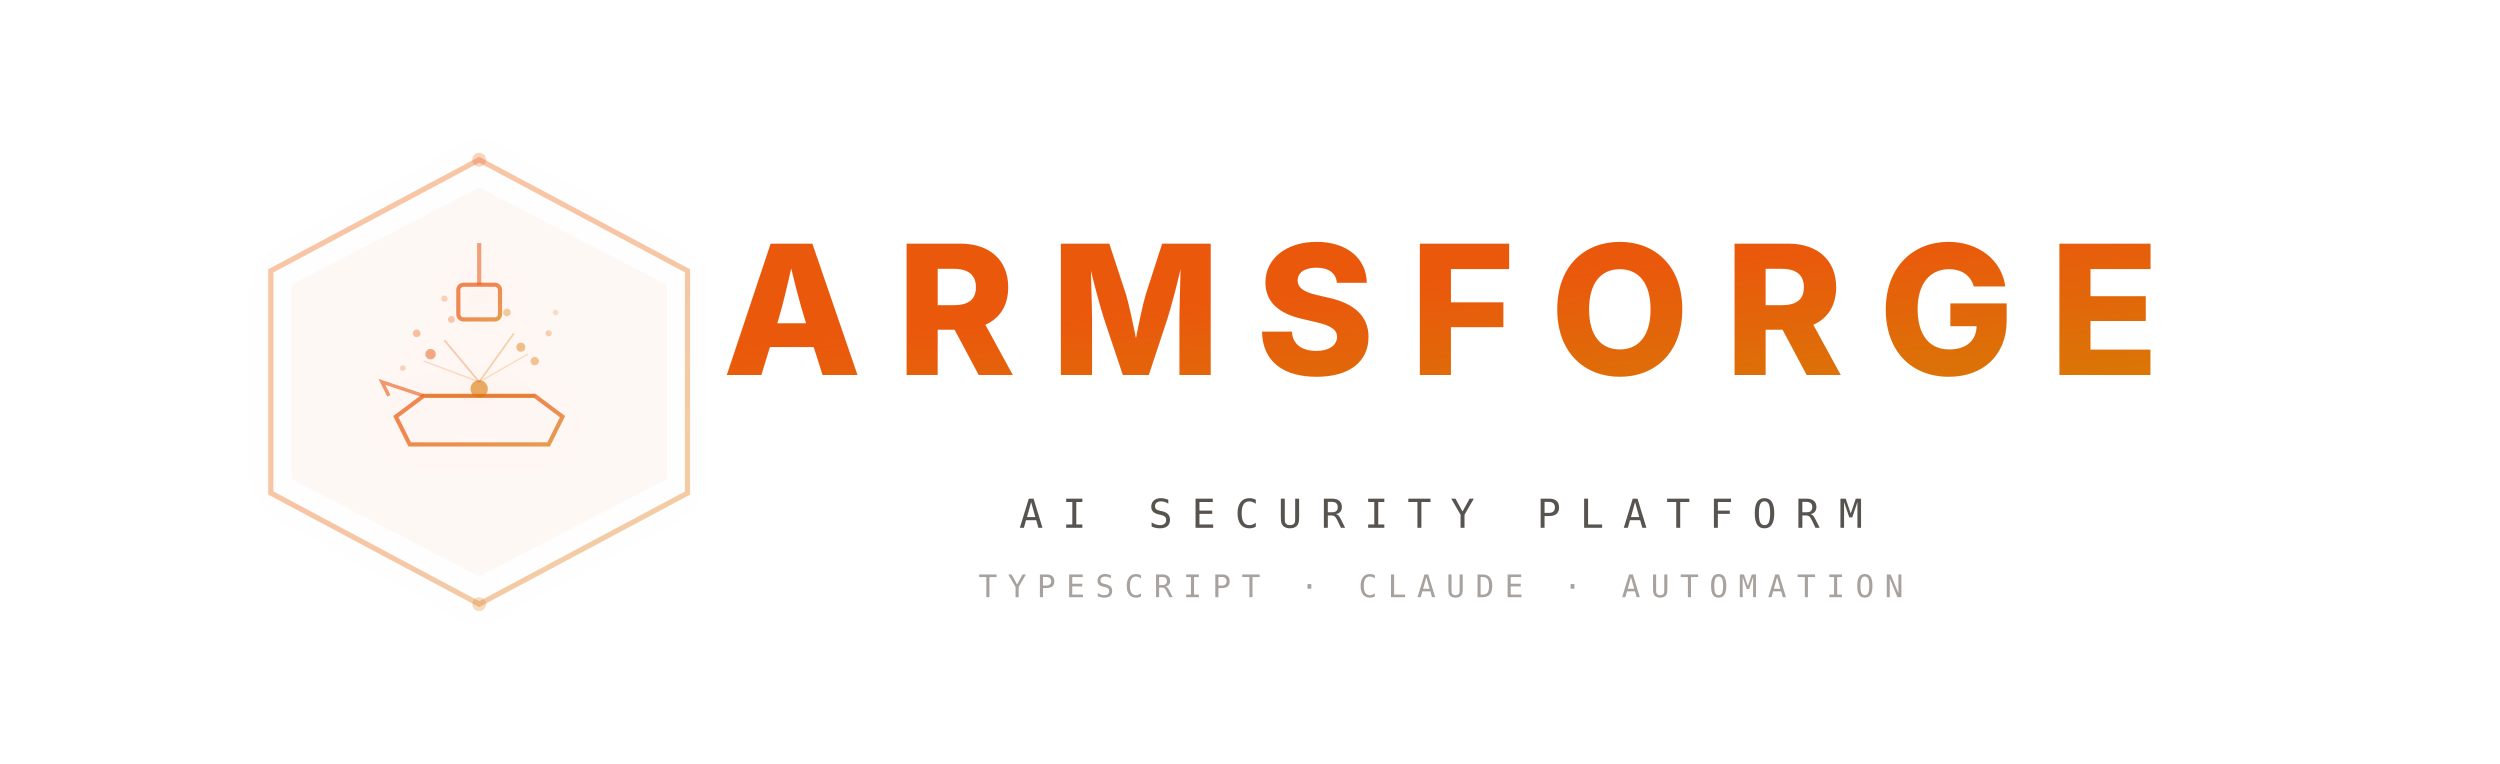
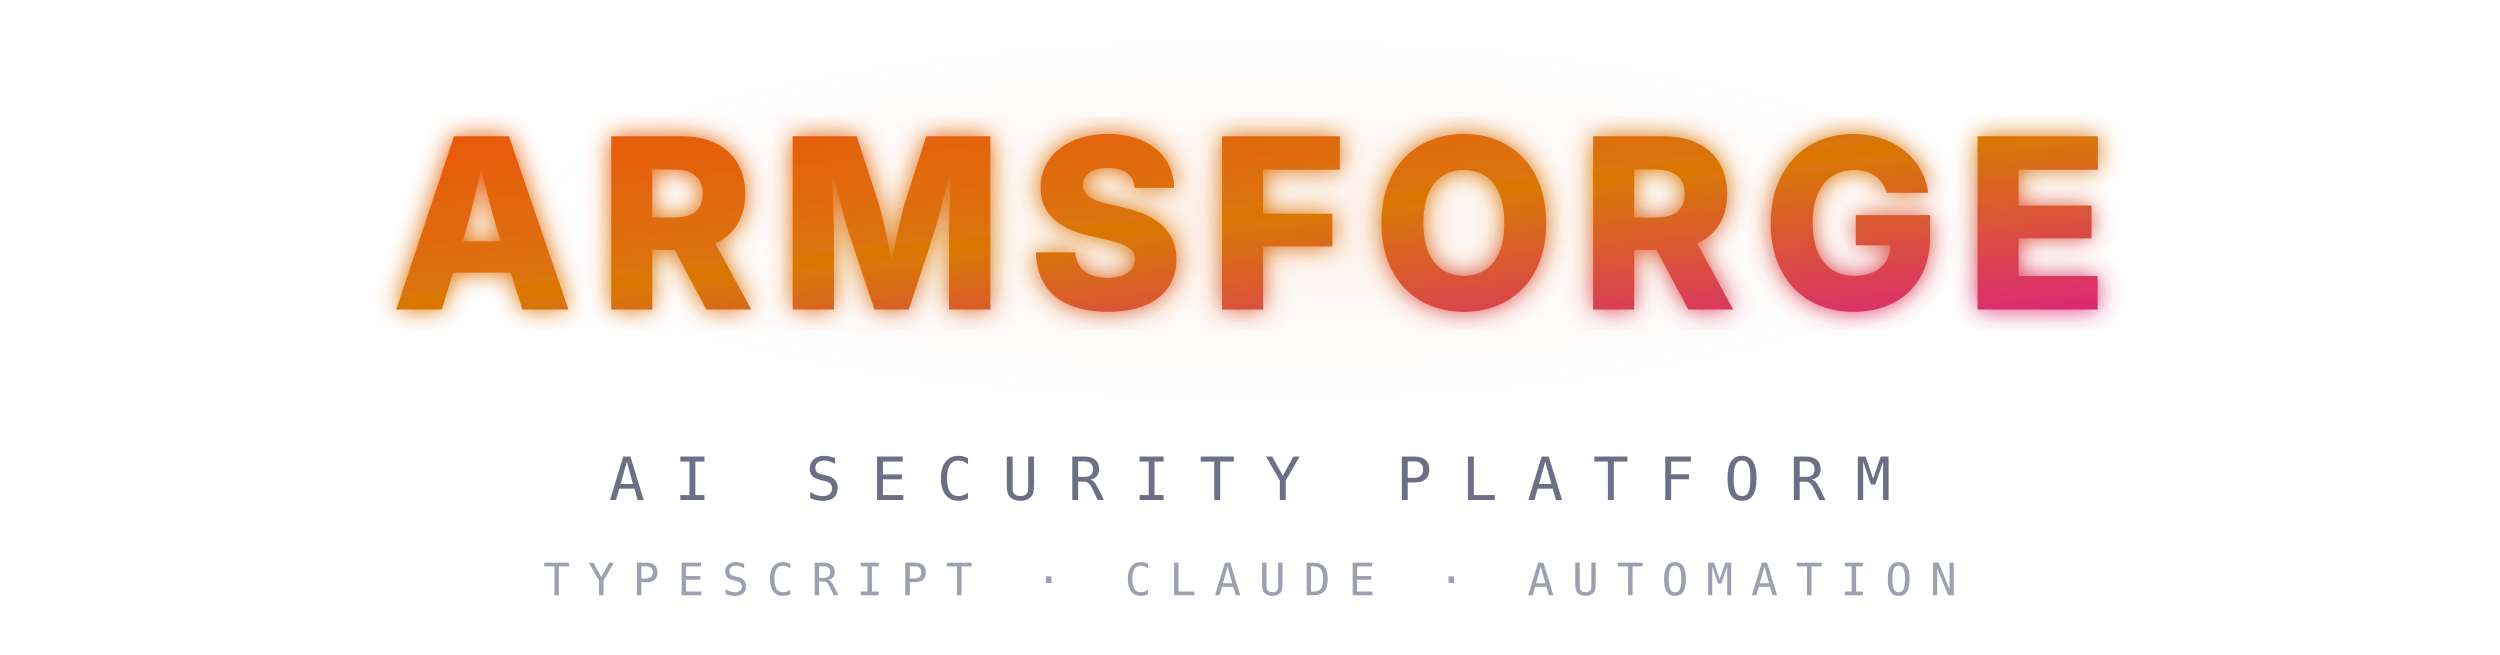
- <svg xmlns="http://www.w3.org/2000/svg" viewBox="0 0 720 220" fill="none">
+ <svg xmlns="http://www.w3.org/2000/svg" viewBox="0 0 420 110" fill="none">
  <defs>
-     <linearGradient id="g1" x1="0%" y1="0%" x2="100%" y2="100%">
+     <linearGradient id="grad" x1="0%" y1="0%" x2="100%" y2="100%">
      <stop offset="0%" stop-color="#ea580c" />
-       <stop offset="40%" stop-color="#ea580c" />
-       <stop offset="100%" stop-color="#d97706" />
+       <stop offset="50%" stop-color="#d97706" />
+       <stop offset="100%" stop-color="#db2777" />
    </linearGradient>
-     <linearGradient id="g2" x1="0%" y1="100%" x2="100%" y2="0%">
-       <stop offset="0%" stop-color="#d97706" />
-       <stop offset="100%" stop-color="#ea580c" />
-     </linearGradient>
-     <linearGradient id="g3" x1="0%" y1="0%" x2="0%" y2="100%">
-       <stop offset="0%" stop-color="#ea580c" />
-       <stop offset="50%" stop-color="#ea580c" />
-       <stop offset="100%" stop-color="#d97706" />
-     </linearGradient>
-     <filter id="softglow" x="-30%" y="-30%" width="160%" height="160%">
-       <feGaussianBlur in="SourceAlpha" stdDeviation="6" result="blur" />
-       <feFlood flood-color="#ea580c" flood-opacity="0.1" result="color" />
-       <feComposite in="color" in2="blur" operator="in" result="shadow" />
-       <feComposite in="SourceGraphic" in2="shadow" operator="over" />
+     <radialGradient id="glow" cx="50%" cy="40%" r="40%">
+       <stop offset="0%" stop-color="#ea580c" stop-opacity="0.1" />
+       <stop offset="50%" stop-color="#d97706" stop-opacity="0.04" />
+       <stop offset="100%" stop-color="#db2777" stop-opacity="0" />
+     </radialGradient>
+     <filter id="textglow">
+       <feGaussianBlur in="SourceGraphic" stdDeviation="2" result="blur" />
+       <feComposite in="SourceGraphic" in2="blur" operator="over" />
    </filter>
  </defs>
-   <g transform="translate(58, 40)" filter="url(#softglow)">
-     <path d="M 80 6 L 140 38 L 140 102 L 80 134 L 20 102 L 20 38 Z" fill="none" stroke="url(#g1)" stroke-width="1.5" opacity="0.35" />
-     <path d="M 80 14 L 134 42 L 134 98 L 80 126 L 26 98 L 26 42 Z" fill="#ea580c" opacity="0.04" />
-     <path d="M 60 88 L 56 80 L 64 74 L 96 74 L 104 80 L 100 88 Z" fill="none" stroke="url(#g1)" stroke-width="1.2" opacity="0.7" />
-     <path d="M 64 74 L 52 70 L 54 74" fill="none" stroke="#ea580c" stroke-width="1" opacity="0.6" />
-     <line x1="64" y1="74" x2="96" y2="74" stroke="#d97706" stroke-width="0.8" opacity="0.5" />
-     <rect x="74" y="42" width="12" height="10" rx="1.5" fill="none" stroke="url(#g1)" stroke-width="1.2" opacity="0.7" />
-     <line x1="80" y1="42" x2="80" y2="30" stroke="#ea580c" stroke-width="1.2" opacity="0.55" />
-     <circle cx="80" cy="72" r="2.5" fill="#d97706" opacity="0.6" />
-     <circle cx="66" cy="62" r="1.5" fill="#ea580c" opacity="0.5" />
-     <circle cx="92" cy="60" r="1.3" fill="#d97706" opacity="0.45" />
-     <circle cx="62" cy="56" r="1.1" fill="#ea580c" opacity="0.35" />
-     <circle cx="96" cy="64" r="1.2" fill="#d97706" opacity="0.4" />
-     <circle cx="72" cy="52" r="1" fill="#ea580c" opacity="0.3" />
-     <circle cx="100" cy="56" r="0.9" fill="#d97706" opacity="0.3" />
-     <circle cx="58" cy="66" r="0.8" fill="#ea580c" opacity="0.25" />
-     <circle cx="88" cy="50" r="1.1" fill="#d97706" opacity="0.35" />
-     <circle cx="70" cy="46" r="0.9" fill="#ea580c" opacity="0.25" />
-     <circle cx="102" cy="50" r="0.8" fill="#d97706" opacity="0.2" />
-     <line x1="80" y1="70" x2="70" y2="58" stroke="#ea580c" stroke-width="0.5" opacity="0.3" />
-     <line x1="80" y1="70" x2="90" y2="56" stroke="#d97706" stroke-width="0.5" opacity="0.3" />
-     <line x1="80" y1="70" x2="64" y2="64" stroke="#ea580c" stroke-width="0.4" opacity="0.2" />
-     <line x1="80" y1="70" x2="94" y2="62" stroke="#d97706" stroke-width="0.4" opacity="0.2" />
-     <circle cx="80" cy="6" r="2" fill="#ea580c" opacity="0.25" />
-     <circle cx="80" cy="134" r="2" fill="#d97706" opacity="0.25" />
-   </g>
-   <text x="415" y="108" font-family="'SF Pro Display', 'Inter', 'Segoe UI', 'Helvetica Neue', Arial, sans-serif" font-size="52" font-weight="800" letter-spacing="10" fill="url(#g1)" text-anchor="middle">ARMSFORGE</text>
-   <line x1="280" y1="128" x2="550" y2="128" stroke="url(#g1)" stroke-width="0.8" opacity="0.2" />
-   <text x="415" y="152" font-family="'SF Mono', 'JetBrains Mono', 'Fira Code', 'Cascadia Code', monospace" font-size="11.5" font-weight="400" letter-spacing="5.5" fill="#57534e" text-anchor="middle">AI SECURITY PLATFORM</text>
-   <text x="415" y="172" font-family="'SF Mono', 'JetBrains Mono', 'Fira Code', monospace" font-size="9" font-weight="400" letter-spacing="3" fill="#a8a29e" text-anchor="middle">TYPESCRIPT  ·  CLAUDE  ·  AUTOMATION</text>
+   <ellipse cx="210" cy="45" rx="160" ry="40" fill="url(#glow)" />
+   <text x="210" y="52" text-anchor="middle" font-family="'Inter', 'SF Pro Display', 'Segoe UI', 'Helvetica Neue', Arial, sans-serif" font-size="40" font-weight="800" fill="url(#grad)" letter-spacing="4" filter="url(#textglow)">ARMSFORGE</text>
+   <line x1="105" y1="68" x2="315" y2="68" stroke="url(#grad)" stroke-width="0.6" opacity="0.2" />
+   <text x="210" y="84" text-anchor="middle" font-family="'JetBrains Mono', 'SF Mono', 'Fira Code', 'Cascadia Code', monospace" font-size="10" font-weight="400" fill="#6c6f85" letter-spacing="5">AI SECURITY PLATFORM</text>
+   <text x="210" y="100" text-anchor="middle" font-family="'JetBrains Mono', 'SF Mono', 'Fira Code', monospace" font-size="7.5" font-weight="400" fill="#9ca0b0" letter-spacing="3">TYPESCRIPT · CLAUDE · AUTOMATION</text>
</svg>
